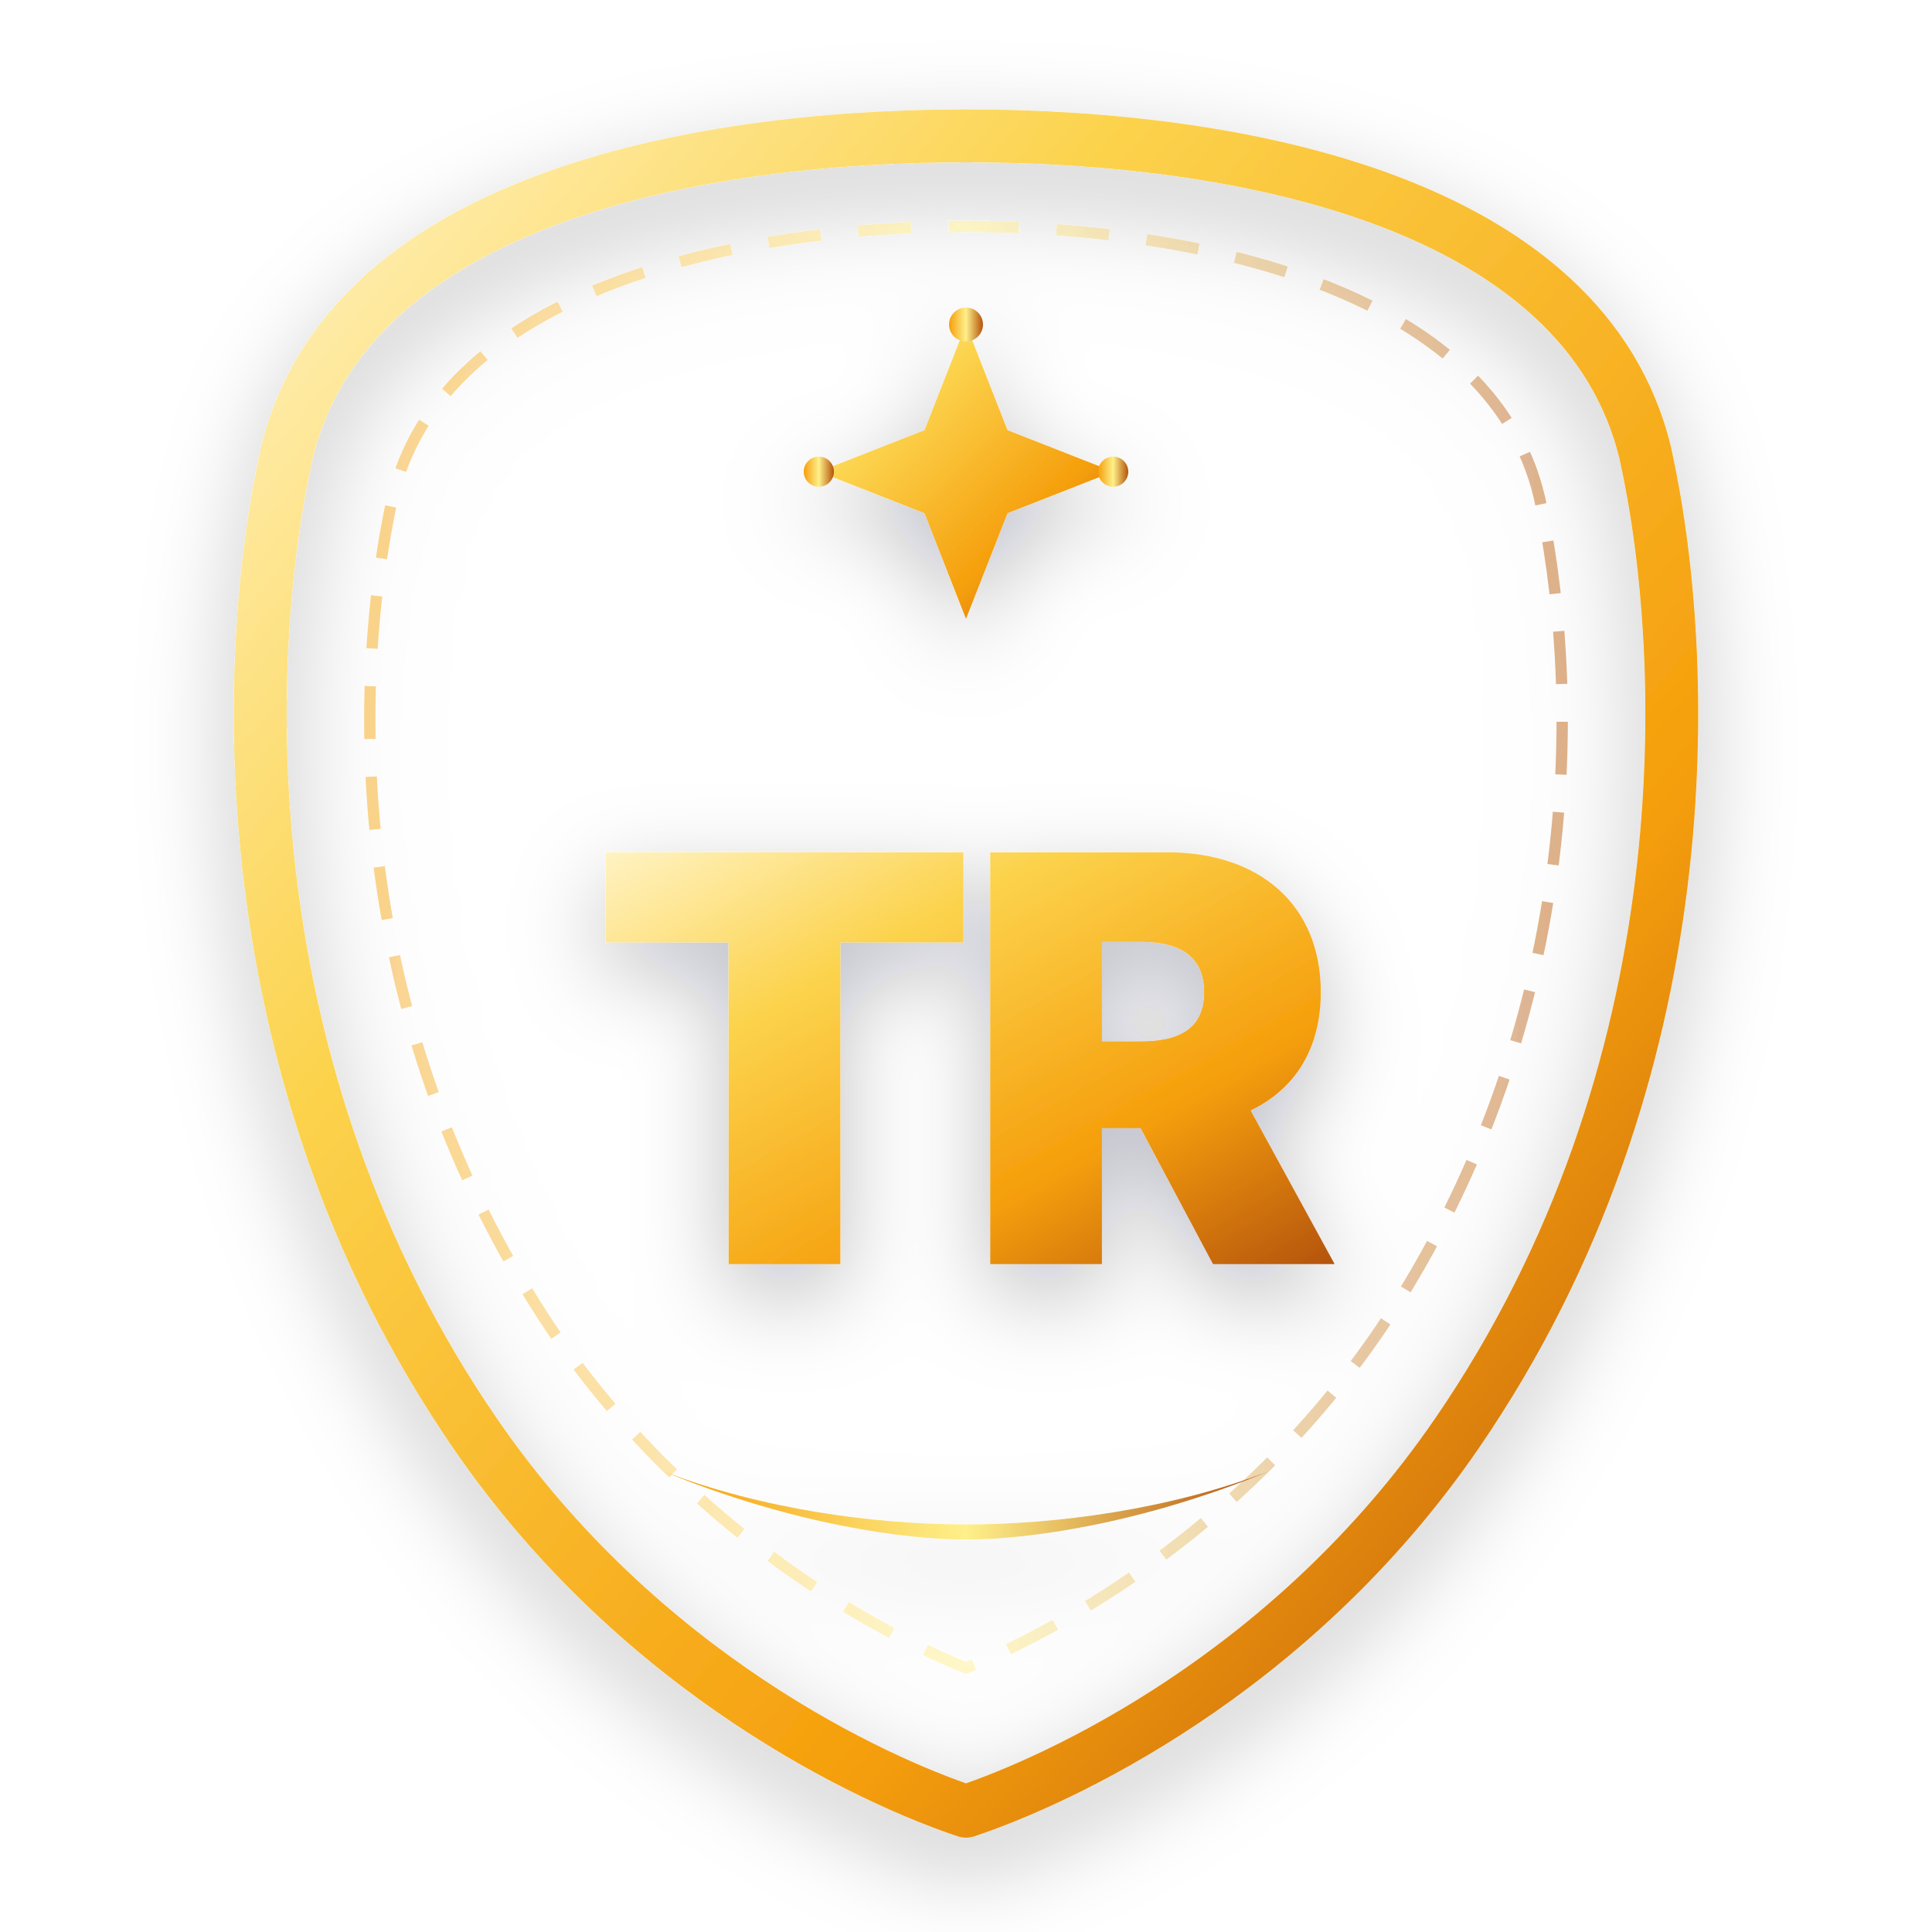
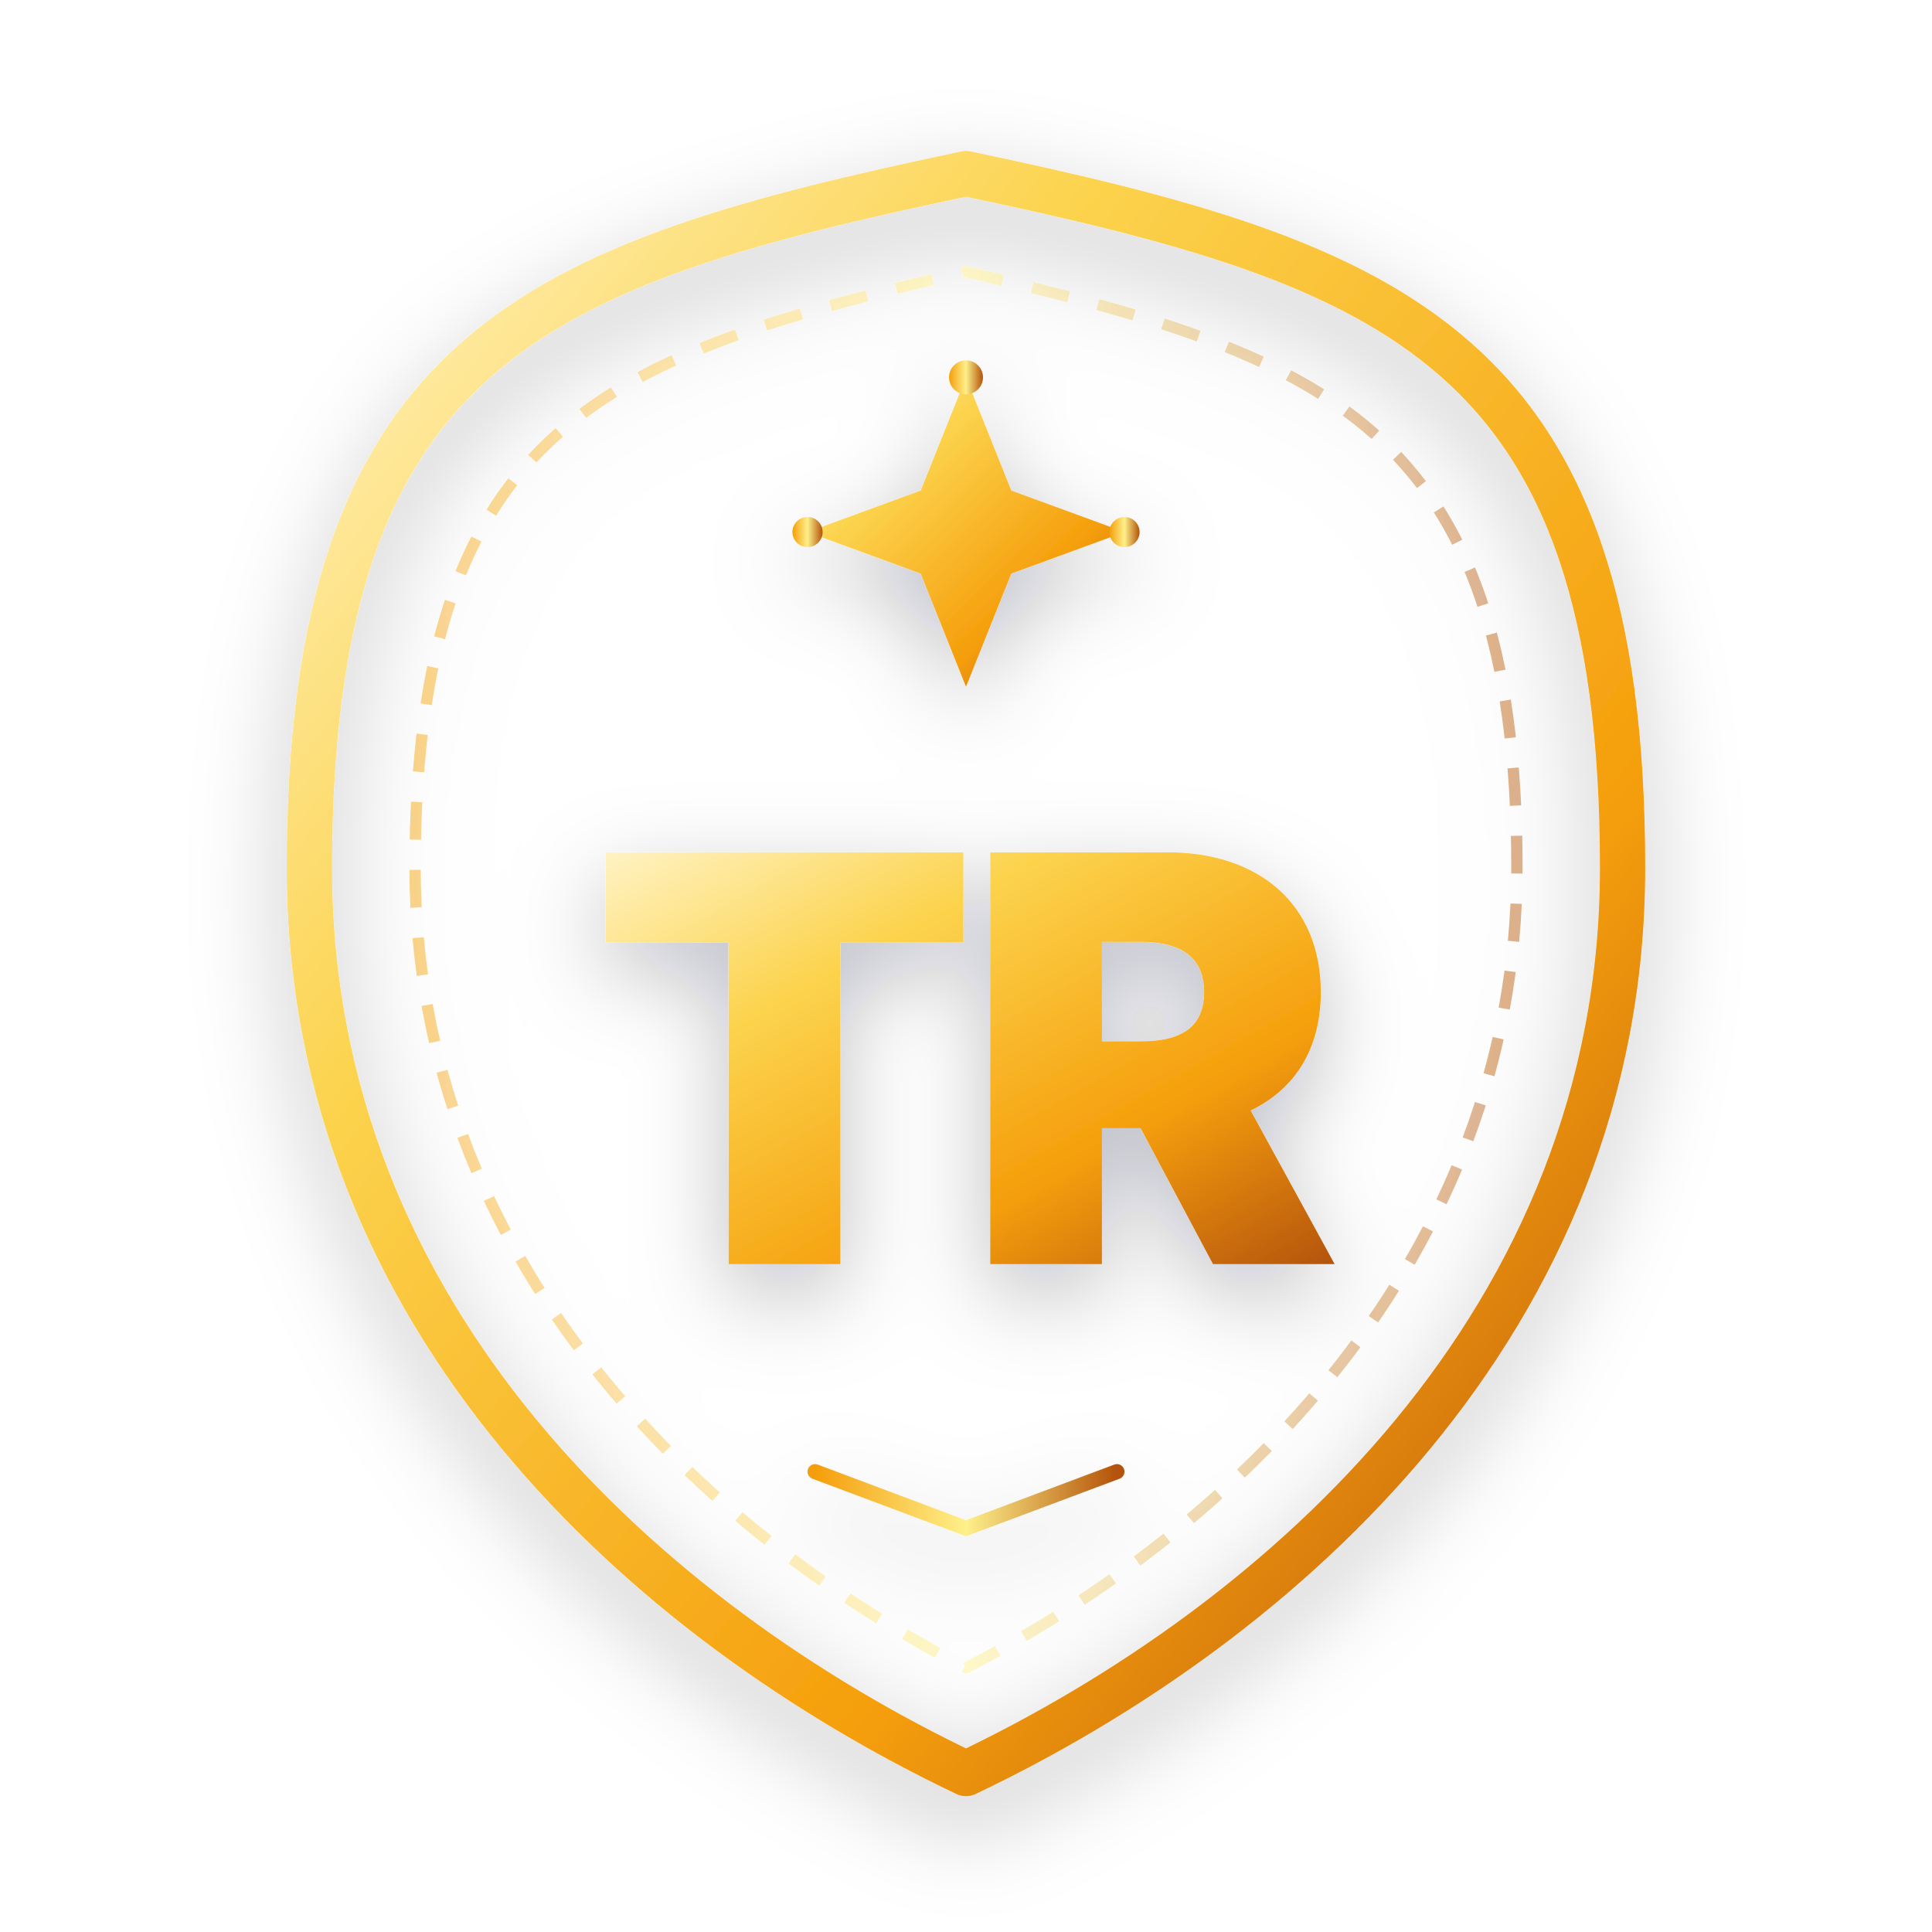
<svg xmlns="http://www.w3.org/2000/svg" viewBox="0 0 512 512" width="512" height="512" fill="none">
  <defs>
    <linearGradient id="brandGrad" x1="0%" y1="0%" x2="100%" y2="100%">
      <stop offset="0%" stop-color="#FFF3C4" />
      <stop offset="30%" stop-color="#FCD34D" />
      <stop offset="70%" stop-color="#F59E0B" />
      <stop offset="100%" stop-color="#B45309" />
    </linearGradient>
    <linearGradient id="accentGrad" x1="0%" y1="50%" x2="100%" y2="50%">
      <stop offset="0%" stop-color="#F59E0B" />
      <stop offset="50%" stop-color="#FEF08A" />
      <stop offset="100%" stop-color="#B45309" />
    </linearGradient>
+     <linearGradient id="invBrandGrad" x1="100%" y1="0%" x2="0%" y2="100%">
+       <stop offset="0%" stop-color="#B45309" />
+       <stop offset="100%" stop-color="#FCD34D" />
+     </linearGradient>
    <filter id="softDepth" x="-15%" y="-15%" width="130%" height="130%">
      <feDropShadow dx="0" dy="8" stdDeviation="12" flood-color="#090D16" flood-opacity="0.25" />
    </filter>
  </defs>
  <g filter="url(#softDepth)">
-     <path d="M256 36          C330 36, 420 54, 436 120          C448 174, 452 284, 386 380          C342 444, 280 472, 256 480          C232 472, 170 444, 126 380          C60 284, 64 174, 76 120          C92 54, 182 36, 256 36 Z" stroke="url(#brandGrad)" stroke-width="14" stroke-linecap="round" stroke-linejoin="round" fill="none" />
-     <path d="M256 60          C315 60, 395 76, 408 132          C418 178, 422 268, 366 352          C328 408, 276 434, 256 442          C236 434, 184 408, 146 352          C90 268, 94 178, 104 132          C117 76, 197 60, 256 60 Z" stroke="url(#accentGrad)" stroke-width="3" stroke-dasharray="14 10" opacity="0.45" fill="none" />
-     <path d="M256 86 L267 114 L295 125 L267 136 L256 164 L245 136 L217 125 L245 114 Z" fill="url(#brandGrad)" />
-     <circle cx="217" cy="125" r="4" fill="url(#accentGrad)" />
-     <circle cx="256" cy="86" r="4.5" fill="url(#accentGrad)" />
-     <circle cx="295" cy="125" r="4" fill="url(#accentGrad)" />
-     <text x="256" y="335" text-anchor="middle" font-family="system-ui, -apple-system, BlinkMacSystemFont, 'Plus Jakarta Sans', 'Inter', 'Montserrat', sans-serif" font-size="150" font-weight="900" letter-spacing="-4" fill="url(#brandGrad)" style="text-transform: uppercase;">TR</text>
-     <path d="M176 390          C210 404, 240 408, 256 408          C272 408, 302 404, 336 390          C310 400, 280 404, 256 404          C232 404, 202 400, 176 390 Z" fill="url(#accentGrad)" />
+     <path d="M256 46 C370 70 430 92 430 230 C430 350 340 430 256 470 C172 430 82 350 82 230 C82 92 142 70 256 46 Z" stroke="url(#brandGrad)" stroke-width="12" stroke-linejoin="round" fill="none" />
+     <path d="M256 72 C350 94 402 112 402 230 C402 334 326 406 256 442 C186 406 110 334 110 230 C110 112 162 94 256 72 Z" stroke="url(#accentGrad)" stroke-width="3" stroke-linejoin="round" stroke-dasharray="10 8" opacity="0.45" fill="none" />
+     <g transform="translate(0, 18)">
+       <path d="M256 82 L268 112 L298 123 L268 134 L256 164 L244 134 L214 123 L244 112 Z" fill="url(#brandGrad)" />
+       <circle cx="214" cy="123" r="4" fill="url(#accentGrad)" />
+       <circle cx="256" cy="82" r="4.5" fill="url(#accentGrad)" />
+       <circle cx="298" cy="123" r="4" fill="url(#accentGrad)" />
+     </g>
+     <text x="256" y="335" text-anchor="middle" font-family="'Plus Jakarta Sans', 'Inter', -apple-system, BlinkMacSystemFont, sans-serif" font-size="150" font-weight="900" letter-spacing="-4" fill="url(#brandGrad)" style="text-transform: uppercase;">TR</text>
+     <path d="M216 390 L256 405 L296 390" stroke="url(#accentGrad)" stroke-width="4" stroke-linecap="round" fill="none" />
  </g>
</svg>
